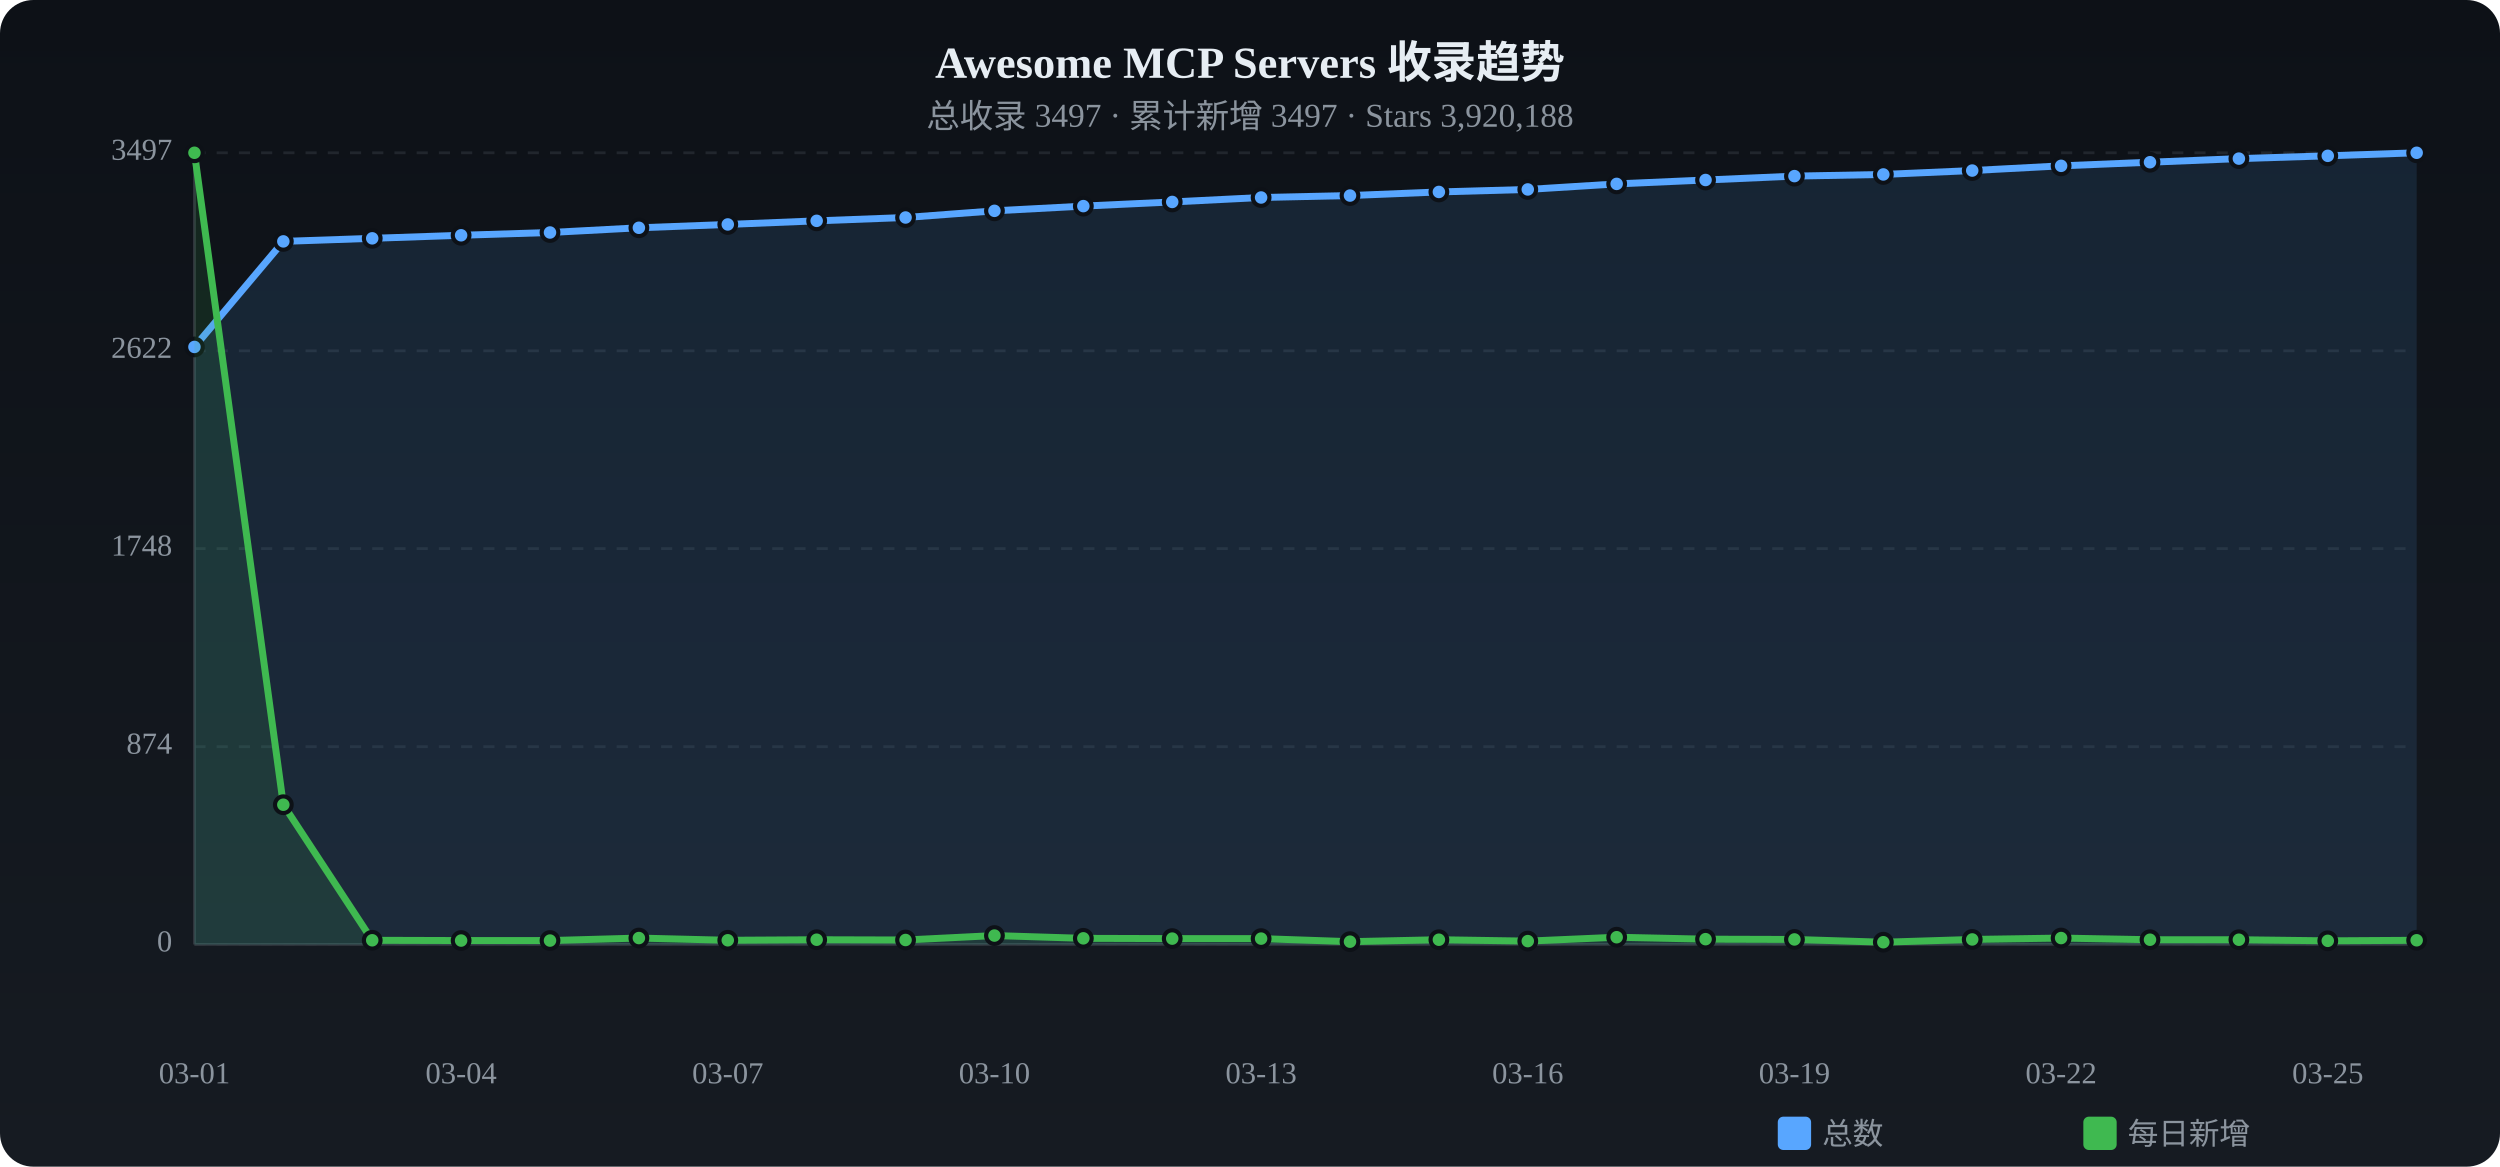
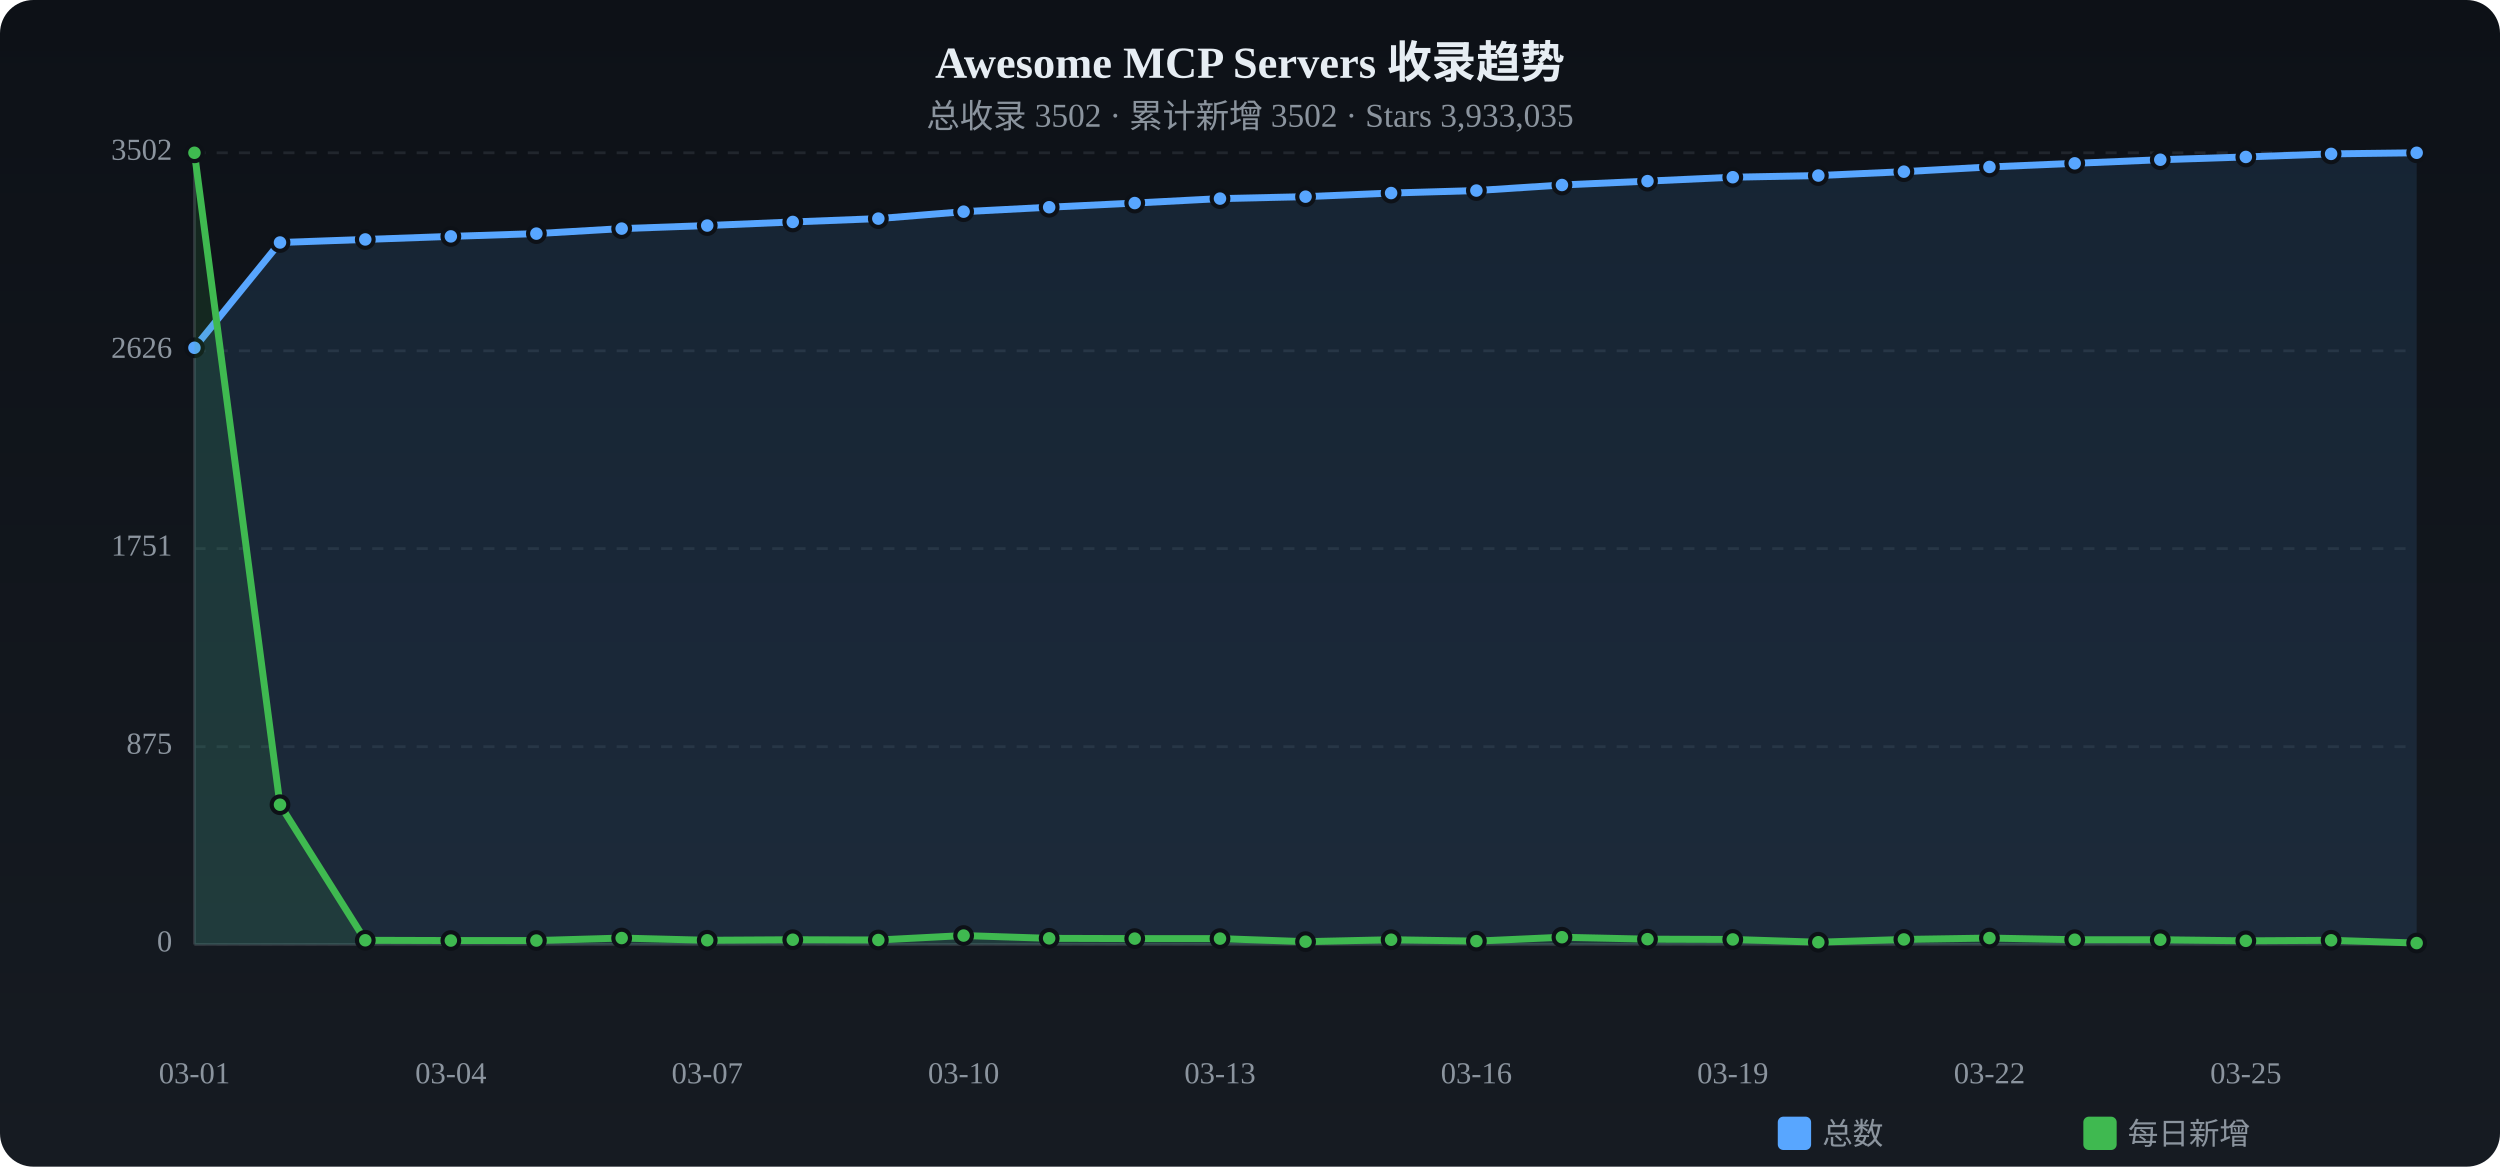
<svg xmlns="http://www.w3.org/2000/svg" viewBox="0 0 900 420" width="900" height="420">
  <defs>
    <linearGradient id="tbg" x1="0%" y1="0%" x2="0%" y2="100%">
      <stop offset="0%" stop-color="#0d1117" />
      <stop offset="100%" stop-color="#161b22" />
    </linearGradient>
  </defs>
  <rect width="900" height="420" rx="12" fill="url(#tbg)" />
  <text x="450.0" y="28" text-anchor="middle" fill="#e6edf3" font-size="16" font-weight="bold">Awesome MCP Servers 收录趋势</text>
-   <text x="450.0" y="46" text-anchor="middle" fill="#8b949e" font-size="12">总收录 3497 · 累计新增 3497 · Stars 3,920,188</text>
+   <text x="450.0" y="46" text-anchor="middle" fill="#8b949e" font-size="12">总收录 3502 · 累计新增 3502 · Stars 3,933,035</text>
  <text x="62" y="340.0" text-anchor="end" fill="#8b949e" font-size="11" dominant-baseline="middle">0</text>
  <line x1="70" y1="340.0" x2="870" y2="340.0" stroke="#21262d" stroke-dasharray="4 4" />
-   <text x="62" y="268.8" text-anchor="end" fill="#8b949e" font-size="11" dominant-baseline="middle">874</text>
+   <text x="62" y="268.8" text-anchor="end" fill="#8b949e" font-size="11" dominant-baseline="middle">875</text>
  <line x1="70" y1="268.8" x2="870" y2="268.8" stroke="#21262d" stroke-dasharray="4 4" />
-   <text x="62" y="197.5" text-anchor="end" fill="#8b949e" font-size="11" dominant-baseline="middle">1748</text>
+   <text x="62" y="197.5" text-anchor="end" fill="#8b949e" font-size="11" dominant-baseline="middle">1751</text>
  <line x1="70" y1="197.5" x2="870" y2="197.5" stroke="#21262d" stroke-dasharray="4 4" />
-   <text x="62" y="126.3" text-anchor="end" fill="#8b949e" font-size="11" dominant-baseline="middle">2622</text>
+   <text x="62" y="126.3" text-anchor="end" fill="#8b949e" font-size="11" dominant-baseline="middle">2626</text>
  <line x1="70" y1="126.3" x2="870" y2="126.3" stroke="#21262d" stroke-dasharray="4 4" />
-   <text x="62" y="55.0" text-anchor="end" fill="#8b949e" font-size="11" dominant-baseline="middle">3497</text>
+   <text x="62" y="55.0" text-anchor="end" fill="#8b949e" font-size="11" dominant-baseline="middle">3502</text>
  <line x1="70" y1="55.0" x2="870" y2="55.0" stroke="#21262d" stroke-dasharray="4 4" />
  <line x1="70" y1="55" x2="70" y2="340" stroke="#30363d" />
  <line x1="70" y1="340" x2="870" y2="340" stroke="#30363d" />
-   <path d="M70.0,124.9 L102.0,86.9 L134.0,85.8 L166.0,84.7 L198.0,83.7 L230.0,82.0 L262.0,80.8 L294.0,79.5 L326.0,78.3 L358.0,75.9 L390.0,74.2 L422.0,72.7 L454.0,71.1 L486.0,70.4 L518.0,69.1 L550.0,68.2 L582.0,66.2 L614.0,64.8 L646.0,63.4 L678.0,62.8 L710.0,61.4 L742.0,59.7 L774.0,58.4 L806.0,57.1 L838.0,56.1 L870.0,55.0 L870.0,340 L70.0,340 Z" fill="#58a6ff" opacity="0.12" />
-   <polyline points="70.0,124.9 102.0,86.9 134.0,85.8 166.0,84.7 198.0,83.7 230.0,82.0 262.0,80.8 294.0,79.5 326.0,78.3 358.0,75.9 390.0,74.2 422.0,72.7 454.0,71.1 486.0,70.4 518.0,69.1 550.0,68.2 582.0,66.2 614.0,64.8 646.0,63.4 678.0,62.8 710.0,61.4 742.0,59.7 774.0,58.4 806.0,57.1 838.0,56.1 870.0,55.0" fill="none" stroke="#58a6ff" stroke-width="2.5" stroke-linecap="round" stroke-linejoin="round" />
-   <circle cx="70.0" cy="124.9" r="3" fill="#58a6ff" stroke="#0d1117" stroke-width="1.5" />
-   <circle cx="102.0" cy="86.9" r="3" fill="#58a6ff" stroke="#0d1117" stroke-width="1.5" />
-   <circle cx="134.0" cy="85.8" r="3" fill="#58a6ff" stroke="#0d1117" stroke-width="1.5" />
-   <circle cx="166.0" cy="84.7" r="3" fill="#58a6ff" stroke="#0d1117" stroke-width="1.5" />
-   <circle cx="198.0" cy="83.7" r="3" fill="#58a6ff" stroke="#0d1117" stroke-width="1.5" />
-   <circle cx="230.0" cy="82.0" r="3" fill="#58a6ff" stroke="#0d1117" stroke-width="1.5" />
-   <circle cx="262.0" cy="80.8" r="3" fill="#58a6ff" stroke="#0d1117" stroke-width="1.5" />
-   <circle cx="294.0" cy="79.5" r="3" fill="#58a6ff" stroke="#0d1117" stroke-width="1.5" />
-   <circle cx="326.0" cy="78.3" r="3" fill="#58a6ff" stroke="#0d1117" stroke-width="1.5" />
-   <circle cx="358.0" cy="75.9" r="3" fill="#58a6ff" stroke="#0d1117" stroke-width="1.5" />
-   <circle cx="390.0" cy="74.2" r="3" fill="#58a6ff" stroke="#0d1117" stroke-width="1.5" />
-   <circle cx="422.0" cy="72.7" r="3" fill="#58a6ff" stroke="#0d1117" stroke-width="1.5" />
-   <circle cx="454.0" cy="71.1" r="3" fill="#58a6ff" stroke="#0d1117" stroke-width="1.5" />
-   <circle cx="486.0" cy="70.4" r="3" fill="#58a6ff" stroke="#0d1117" stroke-width="1.5" />
-   <circle cx="518.0" cy="69.1" r="3" fill="#58a6ff" stroke="#0d1117" stroke-width="1.5" />
-   <circle cx="550.0" cy="68.2" r="3" fill="#58a6ff" stroke="#0d1117" stroke-width="1.5" />
-   <circle cx="582.0" cy="66.2" r="3" fill="#58a6ff" stroke="#0d1117" stroke-width="1.5" />
-   <circle cx="614.0" cy="64.8" r="3" fill="#58a6ff" stroke="#0d1117" stroke-width="1.5" />
-   <circle cx="646.0" cy="63.4" r="3" fill="#58a6ff" stroke="#0d1117" stroke-width="1.5" />
-   <circle cx="678.0" cy="62.8" r="3" fill="#58a6ff" stroke="#0d1117" stroke-width="1.5" />
-   <circle cx="710.0" cy="61.4" r="3" fill="#58a6ff" stroke="#0d1117" stroke-width="1.5" />
-   <circle cx="742.0" cy="59.7" r="3" fill="#58a6ff" stroke="#0d1117" stroke-width="1.5" />
-   <circle cx="774.0" cy="58.4" r="3" fill="#58a6ff" stroke="#0d1117" stroke-width="1.5" />
-   <circle cx="806.0" cy="57.1" r="3" fill="#58a6ff" stroke="#0d1117" stroke-width="1.5" />
-   <circle cx="838.0" cy="56.1" r="3" fill="#58a6ff" stroke="#0d1117" stroke-width="1.5" />
+   <path d="M70.0,125.2 L100.8,87.3 L131.5,86.2 L162.3,85.1 L193.1,84.1 L223.8,82.3 L254.6,81.2 L285.4,79.9 L316.2,78.7 L346.9,76.2 L377.7,74.6 L408.5,73.1 L439.2,71.5 L470.0,70.8 L500.8,69.5 L531.5,68.6 L562.3,66.6 L593.1,65.2 L623.8,63.8 L654.6,63.2 L685.4,61.8 L716.2,60.1 L746.9,58.8 L777.7,57.5 L808.5,56.5 L839.2,55.4 L870.0,55.0 L870.0,340 L70.0,340 Z" fill="#58a6ff" opacity="0.12" />
+   <polyline points="70.0,125.2 100.8,87.3 131.5,86.2 162.3,85.1 193.1,84.1 223.8,82.3 254.6,81.2 285.4,79.9 316.2,78.7 346.9,76.2 377.7,74.6 408.5,73.1 439.2,71.5 470.0,70.8 500.8,69.5 531.5,68.6 562.3,66.6 593.1,65.2 623.8,63.8 654.6,63.2 685.4,61.8 716.2,60.1 746.9,58.8 777.7,57.5 808.5,56.5 839.2,55.4 870.0,55.0" fill="none" stroke="#58a6ff" stroke-width="2.5" stroke-linecap="round" stroke-linejoin="round" />
+   <circle cx="70.0" cy="125.2" r="3" fill="#58a6ff" stroke="#0d1117" stroke-width="1.5" />
+   <circle cx="100.8" cy="87.3" r="3" fill="#58a6ff" stroke="#0d1117" stroke-width="1.5" />
+   <circle cx="131.5" cy="86.2" r="3" fill="#58a6ff" stroke="#0d1117" stroke-width="1.5" />
+   <circle cx="162.3" cy="85.1" r="3" fill="#58a6ff" stroke="#0d1117" stroke-width="1.5" />
+   <circle cx="193.1" cy="84.1" r="3" fill="#58a6ff" stroke="#0d1117" stroke-width="1.5" />
+   <circle cx="223.8" cy="82.3" r="3" fill="#58a6ff" stroke="#0d1117" stroke-width="1.5" />
+   <circle cx="254.6" cy="81.2" r="3" fill="#58a6ff" stroke="#0d1117" stroke-width="1.5" />
+   <circle cx="285.4" cy="79.9" r="3" fill="#58a6ff" stroke="#0d1117" stroke-width="1.5" />
+   <circle cx="316.2" cy="78.7" r="3" fill="#58a6ff" stroke="#0d1117" stroke-width="1.5" />
+   <circle cx="346.9" cy="76.2" r="3" fill="#58a6ff" stroke="#0d1117" stroke-width="1.5" />
+   <circle cx="377.7" cy="74.6" r="3" fill="#58a6ff" stroke="#0d1117" stroke-width="1.5" />
+   <circle cx="408.5" cy="73.1" r="3" fill="#58a6ff" stroke="#0d1117" stroke-width="1.5" />
+   <circle cx="439.2" cy="71.5" r="3" fill="#58a6ff" stroke="#0d1117" stroke-width="1.5" />
+   <circle cx="470.0" cy="70.8" r="3" fill="#58a6ff" stroke="#0d1117" stroke-width="1.5" />
+   <circle cx="500.8" cy="69.5" r="3" fill="#58a6ff" stroke="#0d1117" stroke-width="1.5" />
+   <circle cx="531.5" cy="68.6" r="3" fill="#58a6ff" stroke="#0d1117" stroke-width="1.5" />
+   <circle cx="562.3" cy="66.6" r="3" fill="#58a6ff" stroke="#0d1117" stroke-width="1.5" />
+   <circle cx="593.1" cy="65.2" r="3" fill="#58a6ff" stroke="#0d1117" stroke-width="1.5" />
+   <circle cx="623.8" cy="63.8" r="3" fill="#58a6ff" stroke="#0d1117" stroke-width="1.5" />
+   <circle cx="654.6" cy="63.2" r="3" fill="#58a6ff" stroke="#0d1117" stroke-width="1.5" />
+   <circle cx="685.4" cy="61.8" r="3" fill="#58a6ff" stroke="#0d1117" stroke-width="1.5" />
+   <circle cx="716.2" cy="60.1" r="3" fill="#58a6ff" stroke="#0d1117" stroke-width="1.5" />
+   <circle cx="746.9" cy="58.8" r="3" fill="#58a6ff" stroke="#0d1117" stroke-width="1.5" />
+   <circle cx="777.7" cy="57.5" r="3" fill="#58a6ff" stroke="#0d1117" stroke-width="1.5" />
+   <circle cx="808.5" cy="56.5" r="3" fill="#58a6ff" stroke="#0d1117" stroke-width="1.5" />
+   <circle cx="839.2" cy="55.4" r="3" fill="#58a6ff" stroke="#0d1117" stroke-width="1.5" />
  <circle cx="870.0" cy="55.0" r="3" fill="#58a6ff" stroke="#0d1117" stroke-width="1.5" />
-   <path d="M70.0,55.0 L102.0,289.7 L134.0,338.5 L166.0,338.6 L198.0,338.6 L230.0,337.7 L262.0,338.5 L294.0,338.3 L326.0,338.4 L358.0,336.8 L390.0,337.8 L422.0,337.9 L454.0,337.9 L486.0,339.0 L518.0,338.3 L550.0,338.8 L582.0,337.4 L614.0,338.1 L646.0,338.2 L678.0,339.2 L710.0,338.2 L742.0,337.7 L774.0,338.3 L806.0,338.3 L838.0,338.7 L870.0,338.5 L870.0,340 L70.0,340 Z" fill="#3fb950" opacity="0.12" />
-   <polyline points="70.0,55.0 102.0,289.7 134.0,338.5 166.0,338.6 198.0,338.6 230.0,337.7 262.0,338.5 294.0,338.3 326.0,338.4 358.0,336.8 390.0,337.8 422.0,337.9 454.0,337.9 486.0,339.0 518.0,338.3 550.0,338.8 582.0,337.4 614.0,338.1 646.0,338.2 678.0,339.2 710.0,338.2 742.0,337.7 774.0,338.3 806.0,338.3 838.0,338.7 870.0,338.5" fill="none" stroke="#3fb950" stroke-width="2.5" stroke-linecap="round" stroke-linejoin="round" />
+   <path d="M70.0,55.0 L100.8,289.7 L131.5,338.5 L162.3,338.6 L193.1,338.6 L223.8,337.7 L254.6,338.5 L285.4,338.3 L316.2,338.4 L346.9,336.8 L377.7,337.8 L408.5,337.9 L439.2,337.9 L470.0,339.0 L500.8,338.3 L531.5,338.8 L562.3,337.4 L593.1,338.1 L623.8,338.2 L654.6,339.2 L685.4,338.2 L716.2,337.7 L746.9,338.3 L777.7,338.3 L808.5,338.7 L839.2,338.5 L870.0,339.5 L870.0,340 L70.0,340 Z" fill="#3fb950" opacity="0.12" />
+   <polyline points="70.0,55.0 100.8,289.7 131.5,338.5 162.3,338.6 193.1,338.6 223.8,337.7 254.6,338.5 285.4,338.3 316.2,338.4 346.9,336.8 377.7,337.8 408.5,337.9 439.2,337.9 470.0,339.0 500.8,338.3 531.5,338.8 562.3,337.4 593.1,338.1 623.8,338.2 654.6,339.2 685.4,338.2 716.2,337.7 746.9,338.3 777.7,338.3 808.5,338.7 839.2,338.5 870.0,339.5" fill="none" stroke="#3fb950" stroke-width="2.5" stroke-linecap="round" stroke-linejoin="round" />
  <circle cx="70.0" cy="55.0" r="3" fill="#3fb950" stroke="#0d1117" stroke-width="1.5" />
-   <circle cx="102.0" cy="289.7" r="3" fill="#3fb950" stroke="#0d1117" stroke-width="1.5" />
-   <circle cx="134.0" cy="338.5" r="3" fill="#3fb950" stroke="#0d1117" stroke-width="1.5" />
-   <circle cx="166.0" cy="338.6" r="3" fill="#3fb950" stroke="#0d1117" stroke-width="1.5" />
-   <circle cx="198.0" cy="338.6" r="3" fill="#3fb950" stroke="#0d1117" stroke-width="1.5" />
-   <circle cx="230.0" cy="337.7" r="3" fill="#3fb950" stroke="#0d1117" stroke-width="1.5" />
-   <circle cx="262.0" cy="338.5" r="3" fill="#3fb950" stroke="#0d1117" stroke-width="1.5" />
-   <circle cx="294.0" cy="338.3" r="3" fill="#3fb950" stroke="#0d1117" stroke-width="1.5" />
-   <circle cx="326.0" cy="338.4" r="3" fill="#3fb950" stroke="#0d1117" stroke-width="1.5" />
-   <circle cx="358.0" cy="336.8" r="3" fill="#3fb950" stroke="#0d1117" stroke-width="1.5" />
-   <circle cx="390.0" cy="337.8" r="3" fill="#3fb950" stroke="#0d1117" stroke-width="1.5" />
-   <circle cx="422.0" cy="337.9" r="3" fill="#3fb950" stroke="#0d1117" stroke-width="1.5" />
-   <circle cx="454.0" cy="337.9" r="3" fill="#3fb950" stroke="#0d1117" stroke-width="1.5" />
-   <circle cx="486.0" cy="339.0" r="3" fill="#3fb950" stroke="#0d1117" stroke-width="1.5" />
-   <circle cx="518.0" cy="338.3" r="3" fill="#3fb950" stroke="#0d1117" stroke-width="1.5" />
-   <circle cx="550.0" cy="338.8" r="3" fill="#3fb950" stroke="#0d1117" stroke-width="1.5" />
-   <circle cx="582.0" cy="337.4" r="3" fill="#3fb950" stroke="#0d1117" stroke-width="1.5" />
-   <circle cx="614.0" cy="338.1" r="3" fill="#3fb950" stroke="#0d1117" stroke-width="1.5" />
-   <circle cx="646.0" cy="338.2" r="3" fill="#3fb950" stroke="#0d1117" stroke-width="1.5" />
-   <circle cx="678.0" cy="339.2" r="3" fill="#3fb950" stroke="#0d1117" stroke-width="1.5" />
-   <circle cx="710.0" cy="338.2" r="3" fill="#3fb950" stroke="#0d1117" stroke-width="1.5" />
-   <circle cx="742.0" cy="337.7" r="3" fill="#3fb950" stroke="#0d1117" stroke-width="1.5" />
-   <circle cx="774.0" cy="338.3" r="3" fill="#3fb950" stroke="#0d1117" stroke-width="1.5" />
-   <circle cx="806.0" cy="338.3" r="3" fill="#3fb950" stroke="#0d1117" stroke-width="1.5" />
-   <circle cx="838.0" cy="338.7" r="3" fill="#3fb950" stroke="#0d1117" stroke-width="1.5" />
-   <circle cx="870.0" cy="338.5" r="3" fill="#3fb950" stroke="#0d1117" stroke-width="1.5" />
+   <circle cx="100.8" cy="289.7" r="3" fill="#3fb950" stroke="#0d1117" stroke-width="1.5" />
+   <circle cx="131.5" cy="338.5" r="3" fill="#3fb950" stroke="#0d1117" stroke-width="1.5" />
+   <circle cx="162.3" cy="338.6" r="3" fill="#3fb950" stroke="#0d1117" stroke-width="1.5" />
+   <circle cx="193.1" cy="338.6" r="3" fill="#3fb950" stroke="#0d1117" stroke-width="1.5" />
+   <circle cx="223.8" cy="337.7" r="3" fill="#3fb950" stroke="#0d1117" stroke-width="1.5" />
+   <circle cx="254.6" cy="338.5" r="3" fill="#3fb950" stroke="#0d1117" stroke-width="1.5" />
+   <circle cx="285.4" cy="338.3" r="3" fill="#3fb950" stroke="#0d1117" stroke-width="1.5" />
+   <circle cx="316.2" cy="338.4" r="3" fill="#3fb950" stroke="#0d1117" stroke-width="1.5" />
+   <circle cx="346.9" cy="336.8" r="3" fill="#3fb950" stroke="#0d1117" stroke-width="1.5" />
+   <circle cx="377.7" cy="337.8" r="3" fill="#3fb950" stroke="#0d1117" stroke-width="1.5" />
+   <circle cx="408.5" cy="337.9" r="3" fill="#3fb950" stroke="#0d1117" stroke-width="1.5" />
+   <circle cx="439.2" cy="337.9" r="3" fill="#3fb950" stroke="#0d1117" stroke-width="1.5" />
+   <circle cx="470.0" cy="339.0" r="3" fill="#3fb950" stroke="#0d1117" stroke-width="1.5" />
+   <circle cx="500.8" cy="338.3" r="3" fill="#3fb950" stroke="#0d1117" stroke-width="1.5" />
+   <circle cx="531.5" cy="338.8" r="3" fill="#3fb950" stroke="#0d1117" stroke-width="1.5" />
+   <circle cx="562.3" cy="337.4" r="3" fill="#3fb950" stroke="#0d1117" stroke-width="1.5" />
+   <circle cx="593.1" cy="338.1" r="3" fill="#3fb950" stroke="#0d1117" stroke-width="1.5" />
+   <circle cx="623.8" cy="338.2" r="3" fill="#3fb950" stroke="#0d1117" stroke-width="1.5" />
+   <circle cx="654.6" cy="339.2" r="3" fill="#3fb950" stroke="#0d1117" stroke-width="1.5" />
+   <circle cx="685.4" cy="338.2" r="3" fill="#3fb950" stroke="#0d1117" stroke-width="1.5" />
+   <circle cx="716.2" cy="337.7" r="3" fill="#3fb950" stroke="#0d1117" stroke-width="1.5" />
+   <circle cx="746.9" cy="338.3" r="3" fill="#3fb950" stroke="#0d1117" stroke-width="1.5" />
+   <circle cx="777.7" cy="338.3" r="3" fill="#3fb950" stroke="#0d1117" stroke-width="1.5" />
+   <circle cx="808.5" cy="338.7" r="3" fill="#3fb950" stroke="#0d1117" stroke-width="1.5" />
+   <circle cx="839.2" cy="338.5" r="3" fill="#3fb950" stroke="#0d1117" stroke-width="1.5" />
+   <circle cx="870.0" cy="339.5" r="3" fill="#3fb950" stroke="#0d1117" stroke-width="1.5" />
  <text x="70.0" y="390" text-anchor="middle" fill="#8b949e" font-size="11">03-01</text>
-   <text x="166.0" y="390" text-anchor="middle" fill="#8b949e" font-size="11">03-04</text>
-   <text x="262.0" y="390" text-anchor="middle" fill="#8b949e" font-size="11">03-07</text>
-   <text x="358.0" y="390" text-anchor="middle" fill="#8b949e" font-size="11">03-10</text>
-   <text x="454.0" y="390" text-anchor="middle" fill="#8b949e" font-size="11">03-13</text>
-   <text x="550.0" y="390" text-anchor="middle" fill="#8b949e" font-size="11">03-16</text>
-   <text x="646.0" y="390" text-anchor="middle" fill="#8b949e" font-size="11">03-19</text>
-   <text x="742.0" y="390" text-anchor="middle" fill="#8b949e" font-size="11">03-22</text>
-   <text x="838.0" y="390" text-anchor="middle" fill="#8b949e" font-size="11">03-25</text>
+   <text x="162.3" y="390" text-anchor="middle" fill="#8b949e" font-size="11">03-04</text>
+   <text x="254.6" y="390" text-anchor="middle" fill="#8b949e" font-size="11">03-07</text>
+   <text x="346.9" y="390" text-anchor="middle" fill="#8b949e" font-size="11">03-10</text>
+   <text x="439.2" y="390" text-anchor="middle" fill="#8b949e" font-size="11">03-13</text>
+   <text x="531.5" y="390" text-anchor="middle" fill="#8b949e" font-size="11">03-16</text>
+   <text x="623.8" y="390" text-anchor="middle" fill="#8b949e" font-size="11">03-19</text>
+   <text x="716.2" y="390" text-anchor="middle" fill="#8b949e" font-size="11">03-22</text>
+   <text x="808.5" y="390" text-anchor="middle" fill="#8b949e" font-size="11">03-25</text>
  <rect x="640" y="402" width="12" height="12" rx="2" fill="#58a6ff" />
  <text x="656" y="412" fill="#8b949e" font-size="11">总数</text>
  <rect x="750" y="402" width="12" height="12" rx="2" fill="#3fb950" />
  <text x="766" y="412" fill="#8b949e" font-size="11">每日新增</text>
</svg>
